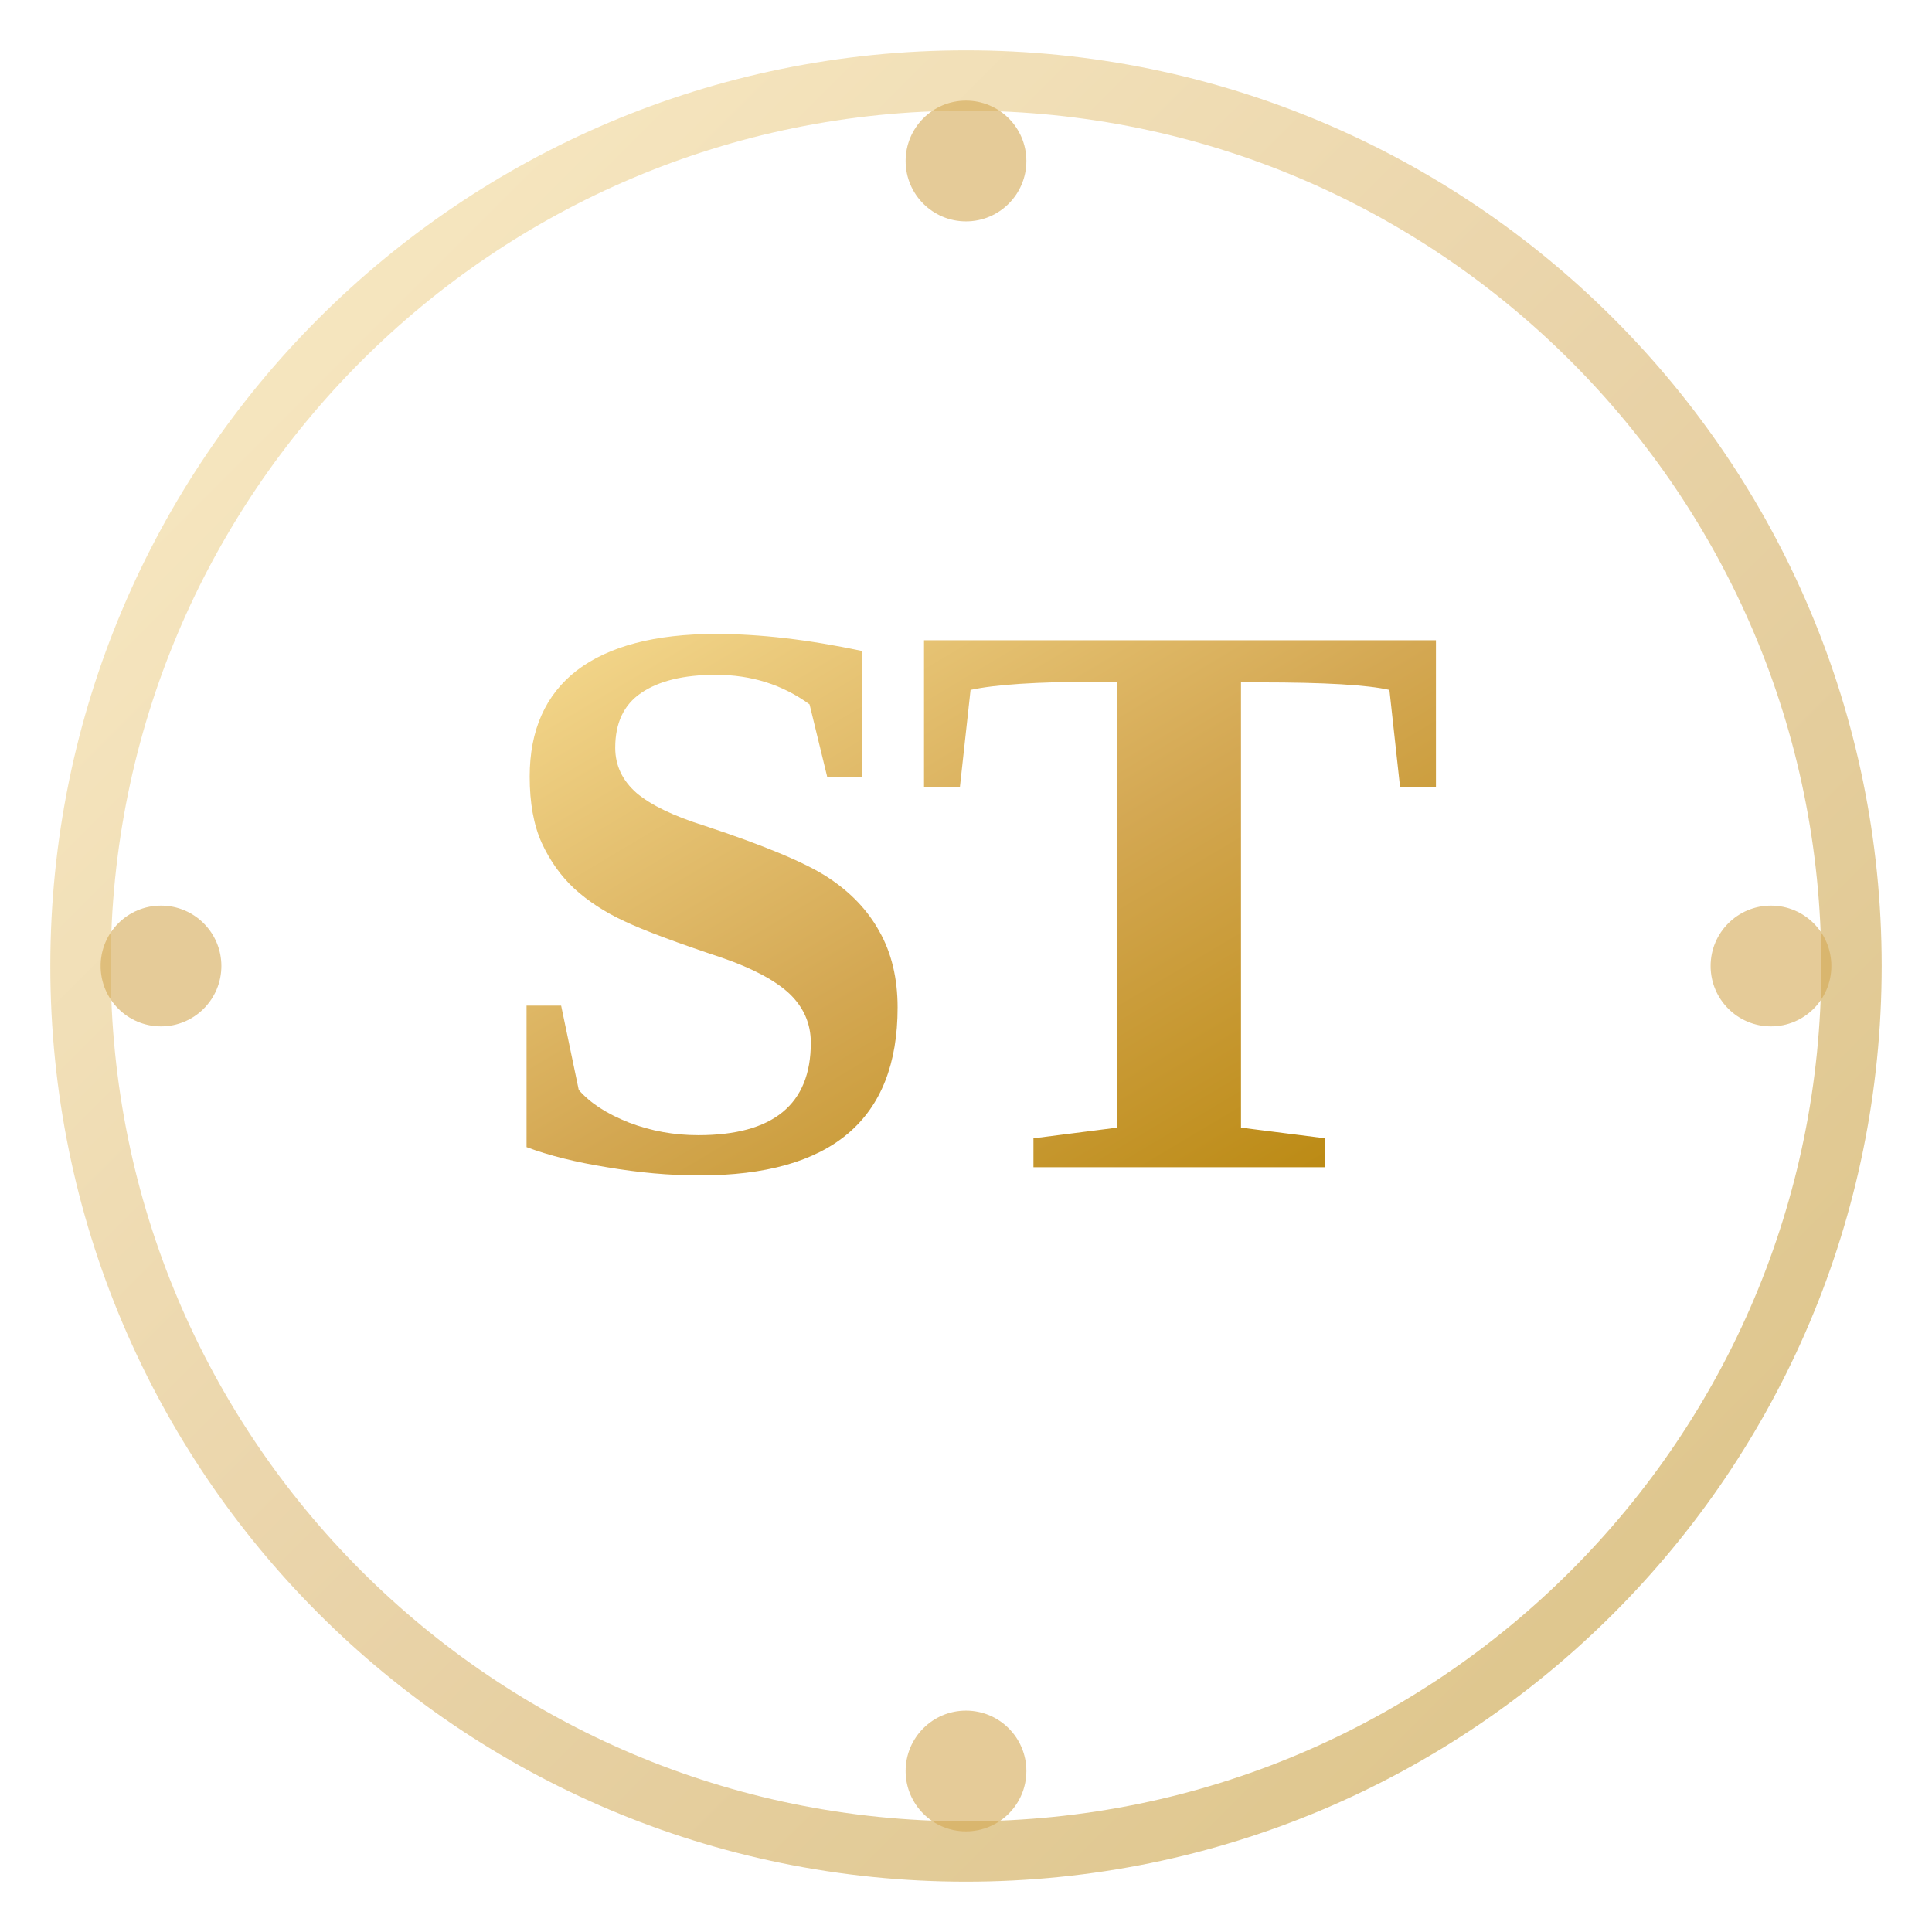
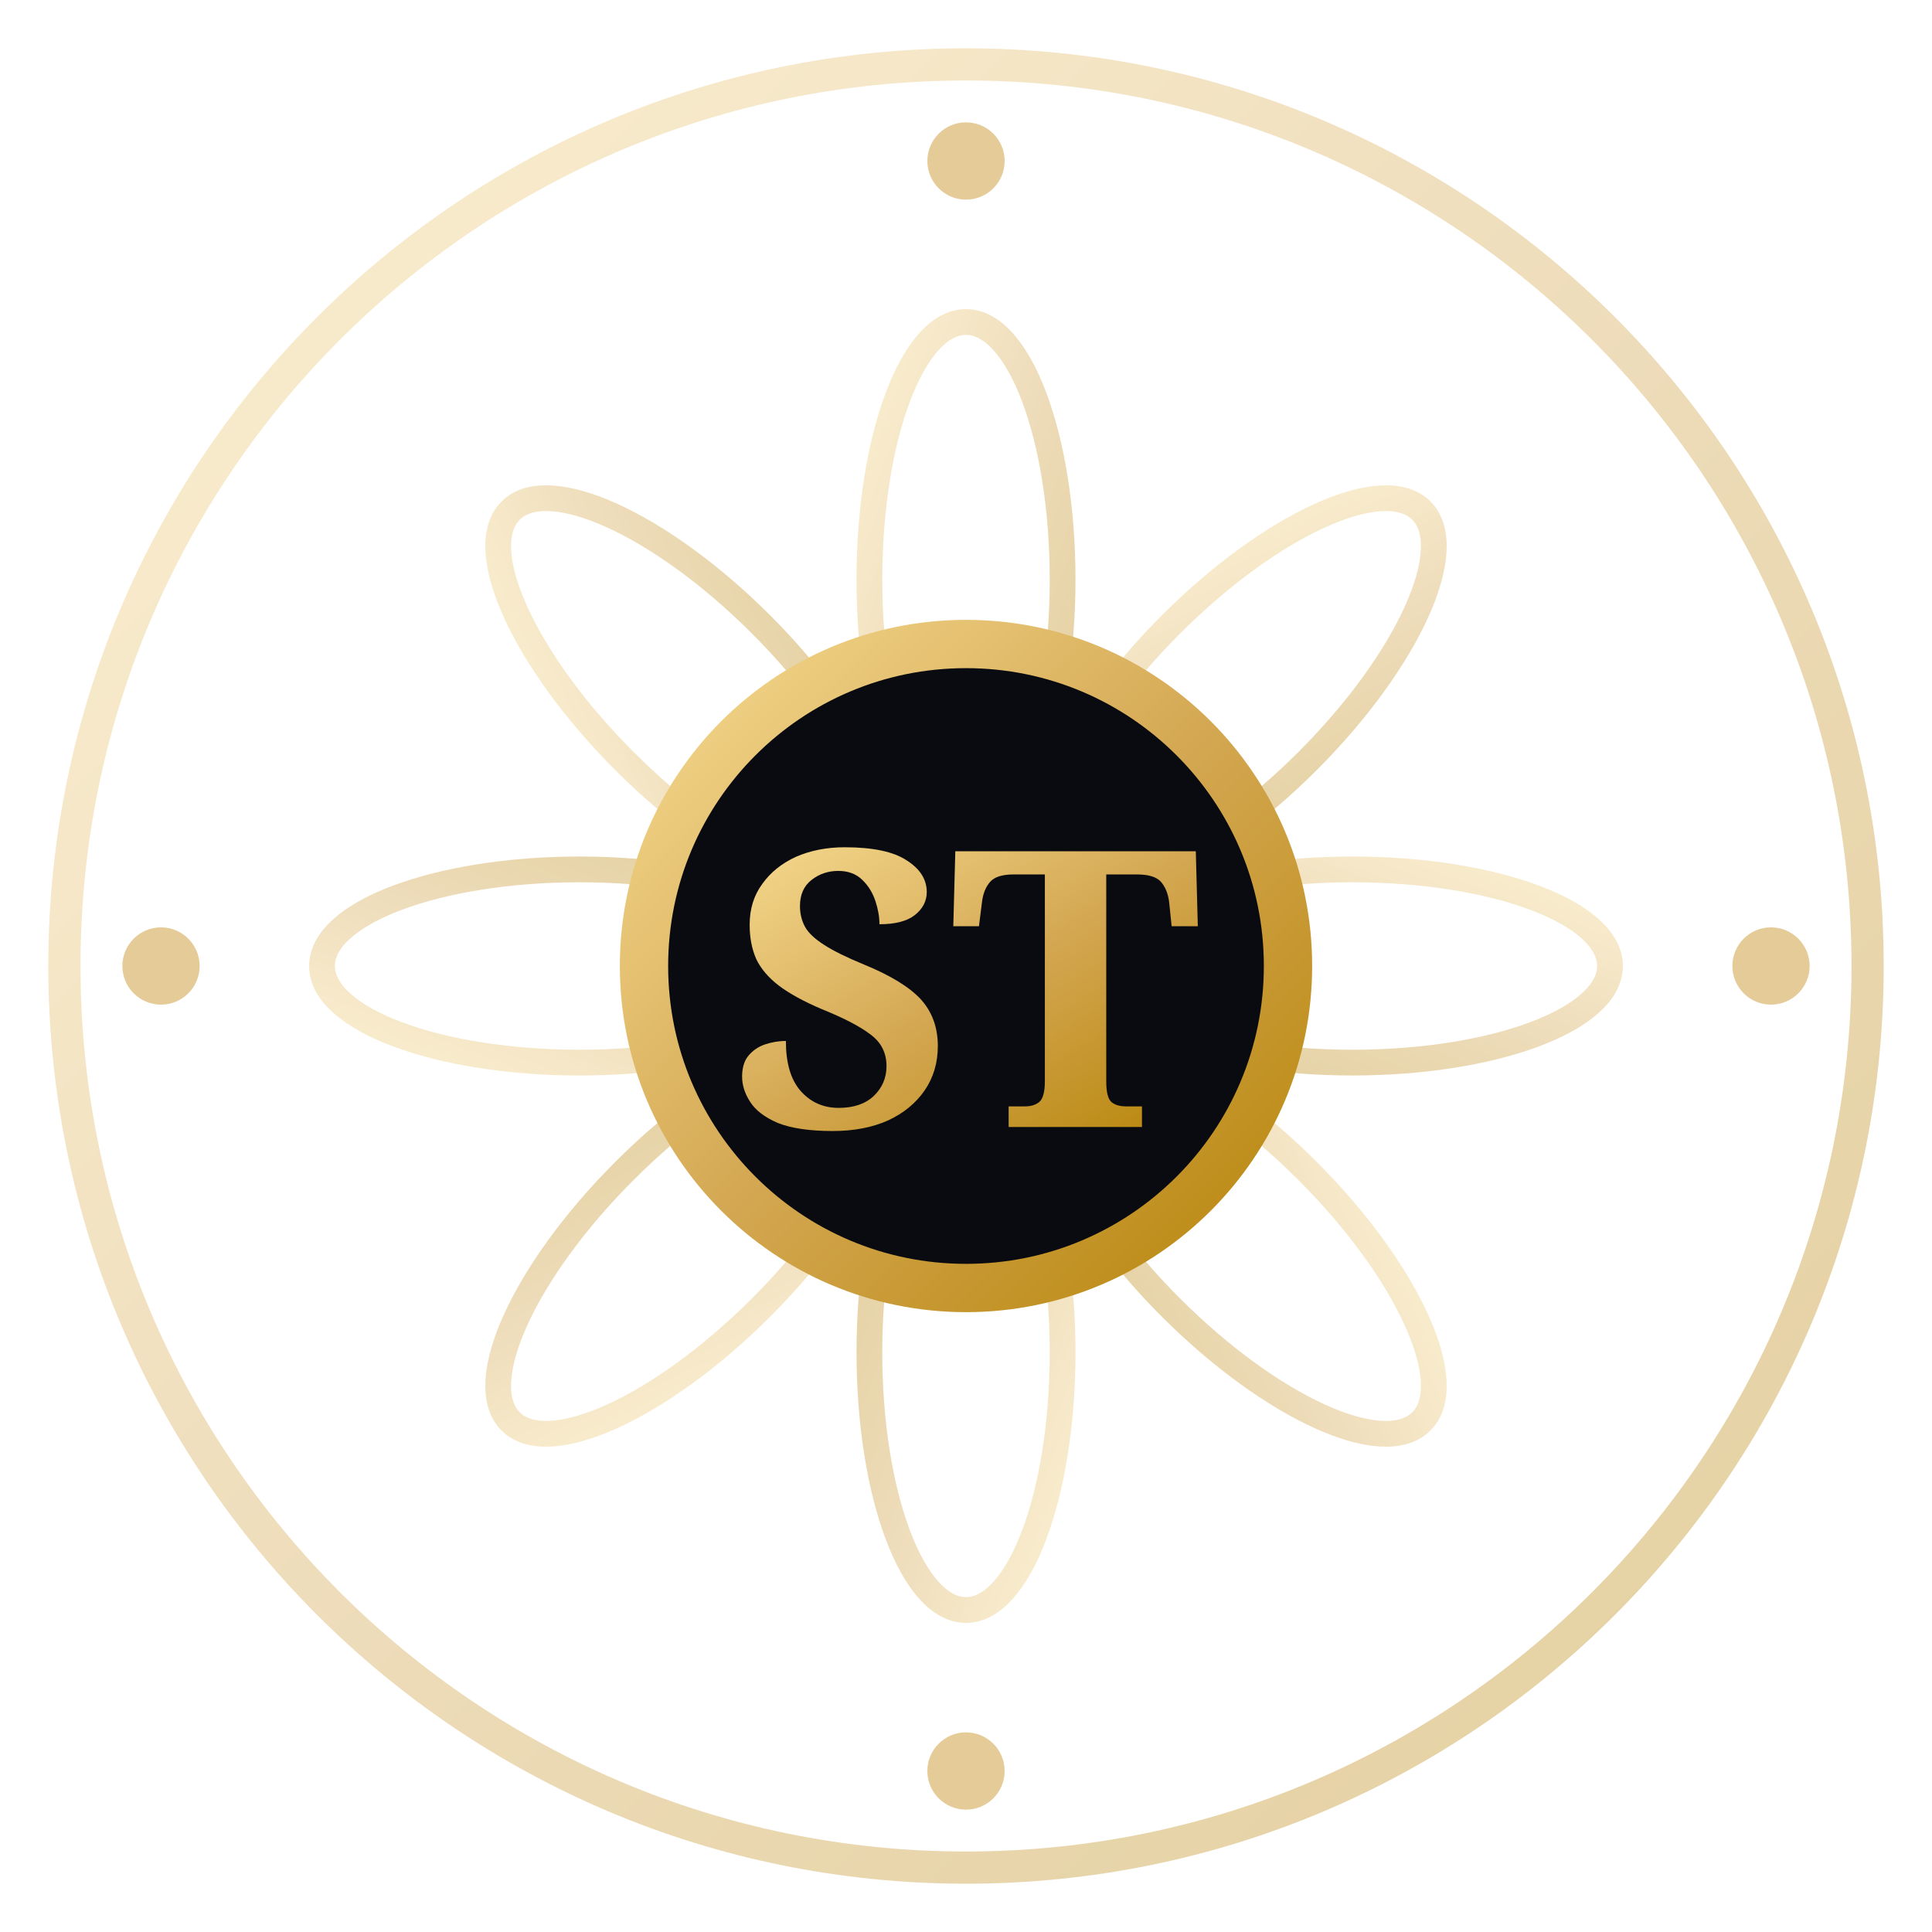
- <svg xmlns="http://www.w3.org/2000/svg" viewBox="0 0 48 48" width="48" height="48">
+ <svg xmlns="http://www.w3.org/2000/svg" viewBox="0 0 60 60" width="60" height="60">
  <defs>
    <linearGradient id="goldGrad" x1="0%" y1="0%" x2="100%" y2="100%">
      <stop offset="0%" style="stop-color:#F5D98E;stop-opacity:1" />
      <stop offset="50%" style="stop-color:#D4A853;stop-opacity:1" />
      <stop offset="100%" style="stop-color:#B8860B;stop-opacity:1" />
    </linearGradient>
  </defs>
-   <circle cx="24" cy="24" r="22" fill="none" stroke="url(#goldGrad)" stroke-width="1.5" opacity="0.5" />
-   <circle cx="24" cy="4" r="1.5" fill="#D4A853" opacity="0.6" />
-   <circle cx="44" cy="24" r="1.5" fill="#D4A853" opacity="0.6" />
-   <circle cx="24" cy="44" r="1.5" fill="#D4A853" opacity="0.6" />
-   <circle cx="4" cy="24" r="1.5" fill="#D4A853" opacity="0.6" />
-   <text x="24" y="29" text-anchor="middle" font-family="Georgia, 'Times New Roman', serif" font-size="20" font-weight="700" fill="url(#goldGrad)" letter-spacing="-0.5">ST</text>
+   <circle cx="30" cy="30" r="28" fill="none" stroke="url(#goldGrad)" stroke-width="1" opacity="0.4" />
+   <ellipse cx="30" cy="18" rx="3" ry="8" fill="none" stroke="url(#goldGrad)" stroke-width="0.8" opacity="0.4" transform="rotate(0 30 30)" />
+   <ellipse cx="30" cy="18" rx="3" ry="8" fill="none" stroke="url(#goldGrad)" stroke-width="0.8" opacity="0.4" transform="rotate(45 30 30)" />
+   <ellipse cx="30" cy="18" rx="3" ry="8" fill="none" stroke="url(#goldGrad)" stroke-width="0.8" opacity="0.4" transform="rotate(90 30 30)" />
+   <ellipse cx="30" cy="18" rx="3" ry="8" fill="none" stroke="url(#goldGrad)" stroke-width="0.8" opacity="0.4" transform="rotate(135 30 30)" />
+   <ellipse cx="30" cy="18" rx="3" ry="8" fill="none" stroke="url(#goldGrad)" stroke-width="0.8" opacity="0.4" transform="rotate(180 30 30)" />
+   <ellipse cx="30" cy="18" rx="3" ry="8" fill="none" stroke="url(#goldGrad)" stroke-width="0.8" opacity="0.4" transform="rotate(225 30 30)" />
+   <ellipse cx="30" cy="18" rx="3" ry="8" fill="none" stroke="url(#goldGrad)" stroke-width="0.8" opacity="0.4" transform="rotate(270 30 30)" />
+   <ellipse cx="30" cy="18" rx="3" ry="8" fill="none" stroke="url(#goldGrad)" stroke-width="0.8" opacity="0.4" transform="rotate(315 30 30)" />
+   <circle cx="30" cy="30" r="10" fill="#0A0B10" stroke="url(#goldGrad)" stroke-width="1.5" />
+   <circle cx="30" cy="5" r="1.2" fill="#D4A853" opacity="0.6" />
+   <circle cx="55" cy="30" r="1.2" fill="#D4A853" opacity="0.6" />
+   <circle cx="30" cy="55" r="1.2" fill="#D4A853" opacity="0.6" />
+   <circle cx="5" cy="30" r="1.2" fill="#D4A853" opacity="0.6" />
+   <text x="30" y="35" text-anchor="middle" font-family="Georgia, serif" font-size="12" font-weight="700" fill="url(#goldGrad)">ST</text>
</svg>
